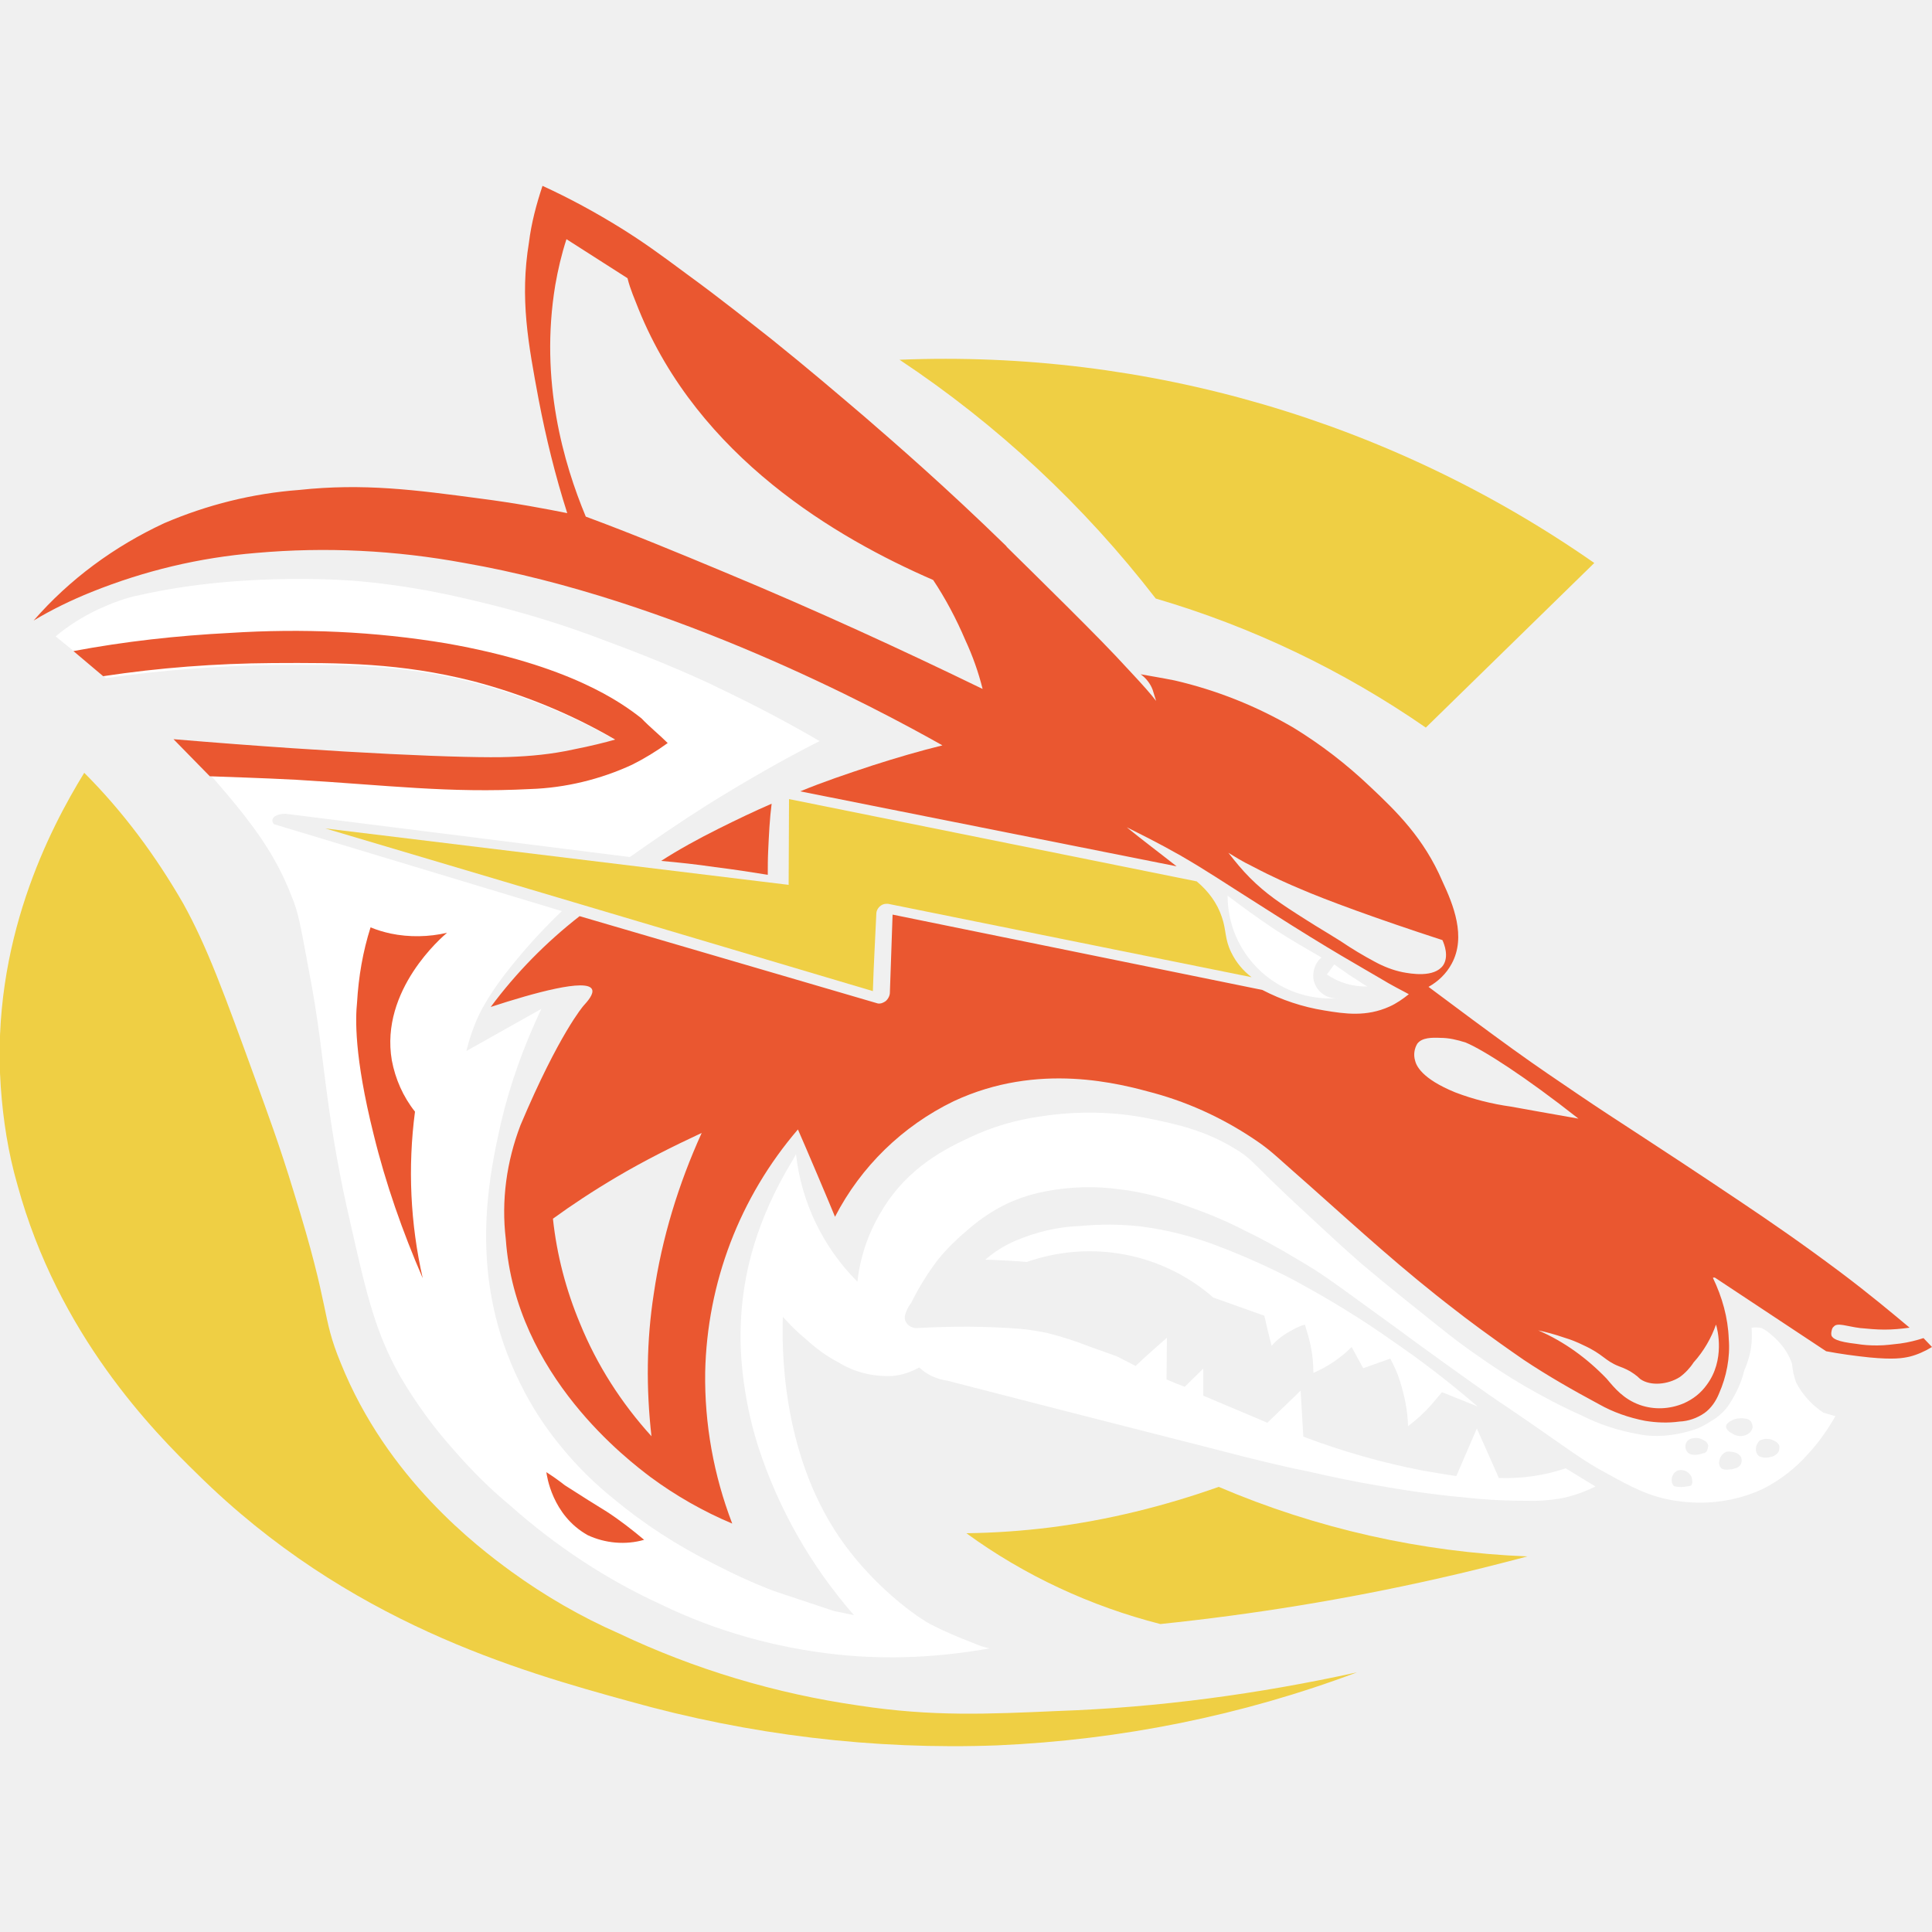
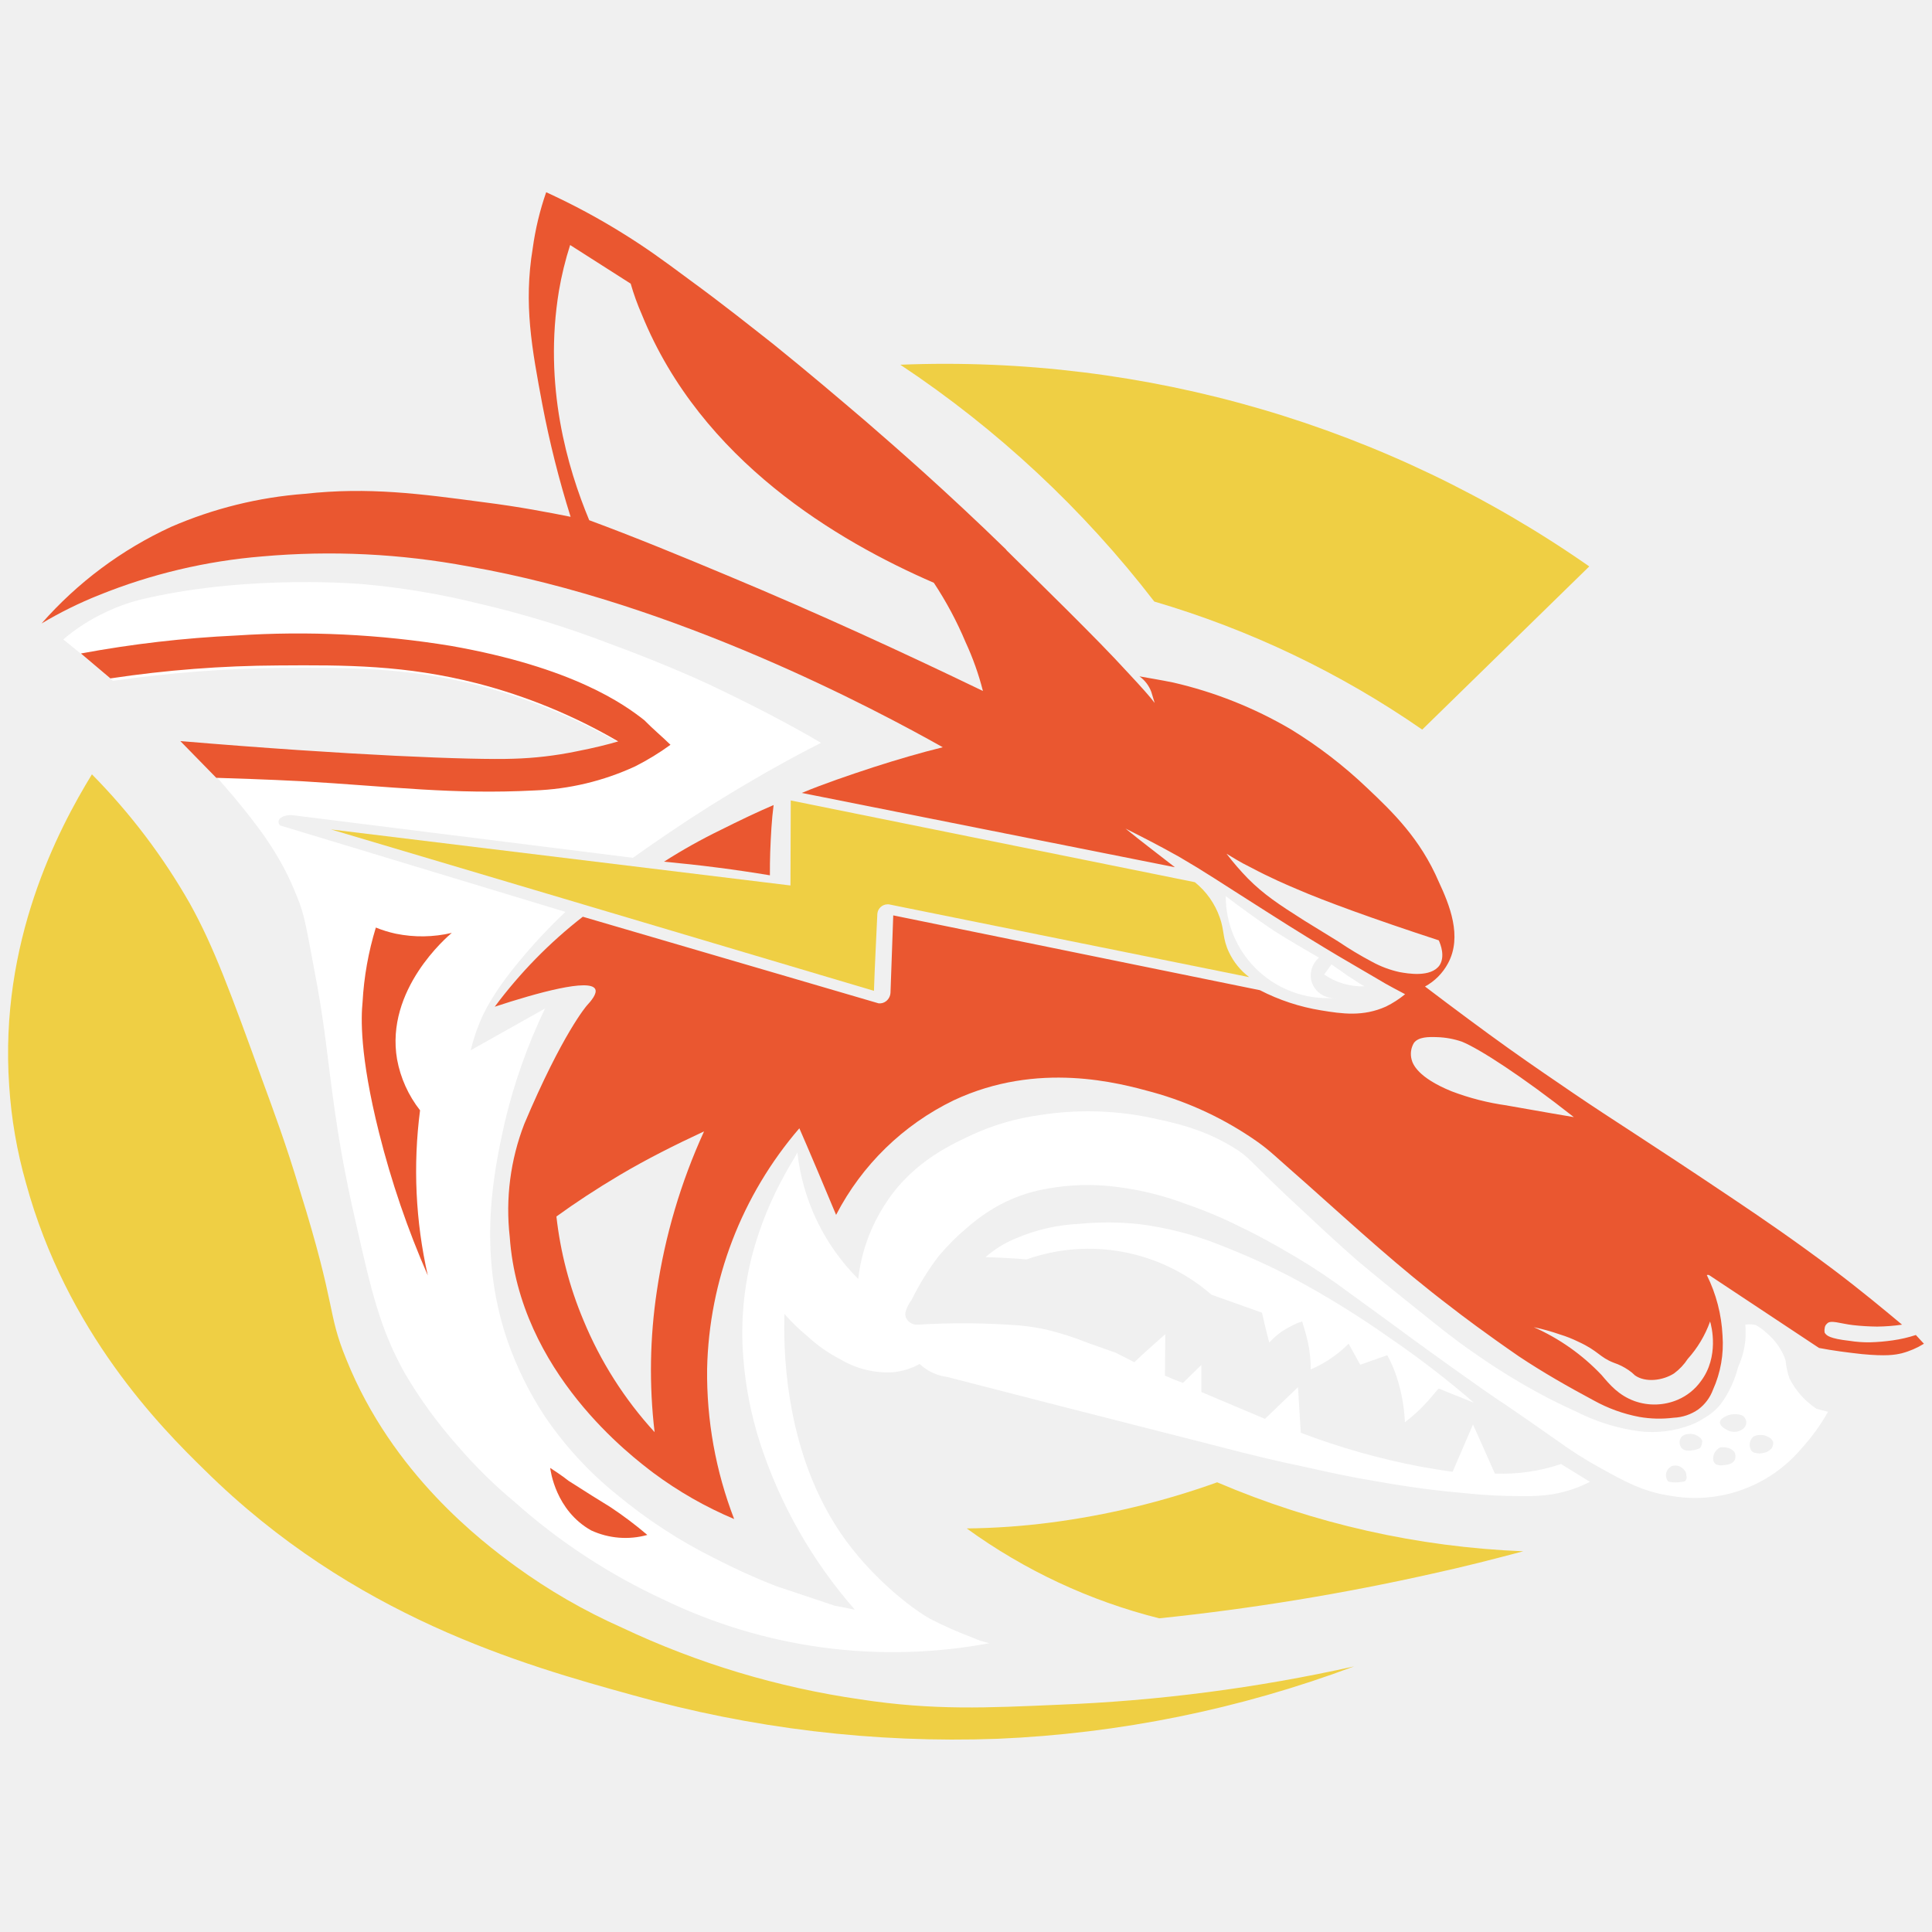
- <svg xmlns="http://www.w3.org/2000/svg" version="1.1" id="Слой_1" x="0px" y="0px" viewBox="0 0 500 500" style="enable-background:new 0 0 500 500;" xml:space="preserve">
-   <style type="text/css">
- 	.st0{fill:#FFFFFF;fill-opacity:0;}
- 	.st1{fill:#EA5730;}
- 	.st2{fill:#FFFFFF;}
- 	.st3{fill:#EFCF44;}
- </style>
-   <rect class="st0" width="500" height="500" />
-   <g>
-     <path class="st1" d="M497.8,346.3c-1.9,0.6-3.8,1.1-6,1.4c-1.9,0.2-3.8,0.5-6,0.5c-1.9,0-3.5-0.1-5.3-0.4c-5.3-0.6-6.1-1.4-6.5-2.1   c-0.1-0.4-0.1-0.7,0-1.2c0.1-0.5,0.2-0.9,0.6-1.2c0.9-1.1,3.5,0,6.8,0.4c2.1,0.2,4.2,0.4,6.3,0.4c2.2,0,4.3-0.2,6.5-0.5   c-4.3-3.6-10.5-8.8-18.1-14.5c-9.9-7.4-17.6-12.7-25.8-18.2c-24.3-16.3-30.7-20.1-41.9-27.7c-4.7-3.2-10.4-7-16.9-11.7   s-13.8-10.1-21.8-16.1c2.5-1.4,4.6-3.4,6-6c3.8-7,0.4-15.3-2.4-21.3c-4.8-11.2-11.9-18.1-18.7-24.5c-6.1-5.8-12.7-10.9-19.9-15.3   c-9.6-5.6-19.9-9.7-30.7-12.2c-3.5-0.7-6.6-1.2-8.8-1.6c1.4,1,2.5,2.4,3.1,4l0.9,2.9c-1.2-1.6-3.5-4.2-6.5-7.4   c-5.5-6-9.6-10.1-16.3-16.8c-16-15.9-15.8-15.5-16-15.9C244.7,126,232,115,223.8,107.9c-7.4-6.3-14.4-12.3-24.1-20.1   c-5.5-4.3-12.8-10.2-22-16.9c-7.4-5.5-11.3-8.3-16.9-11.8c-6.6-4.1-13.4-7.8-20.4-11c-1.6,4.8-2.9,9.7-3.5,14.6   c-2.4,14.6-0.2,26.2,2.5,40.7c1.9,9.9,4.3,19.7,7.4,29.4c-5.5-1.1-13.3-2.6-22.7-3.8c-16.5-2.2-30-4-46.7-2.2   c-12,0.9-23.7,3.8-34.9,8.6c-12.9,6-24.5,14.5-33.8,25.2c4.8-2.9,9.8-5.3,15-7.4c13.7-5.5,27.9-8.9,42.6-10.1   c18-1.6,36-0.7,53.9,2.6c53.9,9.4,106.5,37.5,123.7,47.2c-5.7,1.4-11.9,3.2-18.1,5.2c-6.7,2.2-12.9,4.3-18.7,6.7l97.4,19.4   c-4.3-3.4-8.6-6.6-12.9-10.1c3.2,1.6,8.1,4,13.9,7.3c7.4,4.3,9.4,5.8,23,14.4c16.1,10.3,24,14.6,28.7,17.4c3.1,1.9,5.8,3.2,7.4,4.1   c-1.5,1.2-3.2,2.4-5,3.2c-6,2.7-11.5,1.9-16.9,1c-5.6-0.9-11-2.7-16-5.3l-95.7-19.5c-0.2,6.8-0.5,13.5-0.7,20.2   c0,0.7-0.4,1.6-1.1,2.2c-0.6,0.4-1.2,0.7-2,0.6l-77.2-22.6c-8.7,6.8-16.4,14.6-23,23.5c11.3-3.7,24.8-7.4,26.2-4.6   c0.6,1.2-1.2,3.2-2.2,4.3c0,0-6.3,7.2-16.3,30.9c-3.6,9.4-5,19.5-3.8,29.5c2.5,35.4,32.1,57.5,37.5,61.6c6.5,4.8,13.7,8.9,21.1,12   c-4.8-12.5-7.2-25.8-7-39.2c0.5-23.1,8.9-45.2,24-62.8c1.6,3.6,8.1,18.9,9.6,22.6c6.7-13,17.5-23.5,30.7-29.9   c22-10.3,43.1-4.5,51.9-2.1c9.8,2.7,19,7.1,27.3,12.9c3.5,2.5,4.3,3.5,13.2,11.3c12.7,11.3,23.8,21.5,37.5,32   c2.4,1.9,8.9,6.8,17.6,12.8c6.3,4.2,12.8,7.9,19.5,11.5c3.7,2.1,7.8,3.5,11.9,4.3c3,0.5,6,0.6,8.9,0.2c2.4-0.1,4.6-0.9,6.5-2.2   c1.7-1.2,3-3.1,3.8-5.1c1.9-4.3,2.9-9.3,2.5-14.1c-0.2-5.5-1.7-10.8-4.1-15.8c0.2-0.1,0.4-0.1,0.6,0l28.7,19   c3.7,0.7,7.4,1.2,11.2,1.6c6.3,0.6,8.6,0.2,10.4-0.2c2-0.5,4-1.4,5.8-2.5L497.8,346.3z M187.8,148.2c-12.2-5.1-24.3-10.1-36.2-14.5   c-5.7-13.7-12-35.1-7.9-59.9c0.7-4,1.6-7.9,2.9-11.9l15.8,10.1c0.7,2.9,1.9,5.5,2.9,8.1c15.5,38.2,51.1,59.1,76.2,70   c3.2,4.8,6,10.1,8.3,15.5c1.9,4.1,3.4,8.3,4.5,12.7C233.1,168,211.1,157.9,187.8,148.2z M169.2,334.8c-1.9,12.2-2,24.5-0.6,36.9   c-7.8-8.6-14.1-18.4-18.5-29.2c-3.6-8.6-6-17.7-7-27.1c4.8-3.5,10.4-7.2,16.5-10.8c7.1-4.2,14.5-7.9,22-11.4   C175.6,306.4,171.3,320.4,169.2,334.8z M363,251.6c-2.5-0.5-5-1.5-7.2-2.7c-3-1.6-6-3.4-8.8-5.3c-5.6-3.5-4.8-2.9-8.9-5.5   c-6.8-4.3-10.5-6.8-14.6-10.9c-2-2-3.8-4.2-5.6-6.5c1.5,0.9,3.5,2.2,6.2,3.5c5.5,2.9,9.7,4.7,12.3,5.8c6.7,2.9,19.7,7.7,36.9,13.3   c0.5,1.1,1.7,4.2,0.2,6.5C371.2,253.1,365.1,252,363,251.6L363,251.6z M391.1,286.4c-5-0.7-9.8-1.9-14.5-3.7   c-8.8-3.6-10.1-7-10.4-8.3c-0.4-1.4-0.2-3,0.6-4.3c1.2-1.6,3.8-1.6,6-1.5c2.2,0,4.3,0.5,6.5,1.2c4.6,1.9,15.5,8.9,29.2,19.7   C400.4,288.1,394.5,287,391.1,286.4L391.1,286.4z M444.1,342.8c0.4,1.2,2.4,9.2-2.4,15.6c-1.5,2.1-3.5,3.7-6,4.8   c-3.6,1.5-7.6,1.7-11.3,0.4c-4.2-1.5-6.5-4.3-8.6-6.8c-5.1-5.3-11-9.6-17.7-12.5c1.9,0.4,4.2,1,6.8,1.9c1.7,0.5,3.4,1.2,4.8,1.9   c5.3,2.4,5.5,4,9.3,5.5c1.4,0.5,2.7,1.1,3.8,1.9c0.6,0.4,1.2,0.9,1.7,1.4c2.7,1.9,7.2,1.4,10.2-0.5c1.4-1,2.7-2.4,3.6-3.8   C441,349.6,442.9,346.2,444.1,342.8L444.1,342.8z" />
-     <path class="st1" d="M171.1,222.8c4.5-2.9,9.4-5.6,14.8-8.3c4.8-2.4,9.4-4.6,13.8-6.5c-0.5,3.8-0.7,7.9-0.9,12.3   c-0.1,2.1-0.1,4.1-0.1,6.1c-4.3-0.7-8.8-1.4-13.7-2C180.3,223.7,175.6,223.2,171.1,222.8z" />
-     <path class="st2" d="M317.7,231.8c0,14.6,11.8,26.6,26.6,26.6c0.7,0,1.5,0,2.4-0.1c-3.4,0.5-6.3-1.9-6.8-5   c-0.2-2.1,0.5-4.2,2.1-5.5c-3.8-2.2-7.8-4.5-12-7.2C325.5,237.6,321.4,234.6,317.7,231.8z" />
-     <path class="st2" d="M345.3,249.6l-1.9,2.6c3.1,2.1,6.7,3.2,10.5,3.1c-1.4-0.7-2.9-1.9-4.3-2.7   C348.2,251.6,346.7,250.6,345.3,249.6z" />
-     <path class="st3" d="M84.2,214.4l141.7,42.1c0.2-6.7,0.6-13.5,0.9-20.2c0.1-1.2,1.2-2.4,2.6-2.4c0.1,0,0.2,0,0.4,0l94.1,19   c-2.2-1.7-4-3.8-5.3-6.5c-1.7-3.5-1.2-5.7-2.4-9.1c-1.2-3.6-3.5-6.7-6.5-9.2l-105.5-21.3l-0.1,22.2L84.2,214.4z" />
-     <path class="st2" d="M471.9,365.6c-3-2-5.5-4.7-7.1-7.9c-0.5-1.5-0.9-3-1-4.6c-0.2-0.7-0.5-1.5-0.9-2.2c-1-2-2.5-3.8-4.3-5.3   c-0.7-0.7-1.7-1.4-2.7-1.9c-0.7-0.2-1.7-0.2-2.6-0.1c0.1,1.2,0.1,2.7,0,4c-0.2,2.4-0.9,4.8-1.9,7.1c-0.7,3-2.1,6-3.8,8.6   c-1.2,1.9-2.9,3.4-4.8,4.5c-1.5,1-3.2,1.9-5,2.4c-4.6,1.4-9.6,1.9-14.1,0.9c-5-0.9-9.9-2.5-14.4-4.8c-5-2.2-9.7-4.7-14.4-7.4   c-5.5-3.2-9.6-6-12.7-8.2c-5.5-3.8-9.1-6.8-14.1-10.8c-3.4-2.7-8.8-7-15.8-12.9c-4.7-4.1-7.9-7.1-13.2-12   c-15.3-14.1-14.6-14.6-18.5-17.1c-8.6-5.5-16.5-7-23.1-8.4c-9.3-1.9-18.9-2-28-0.6c-6.5,0.9-12.7,2.7-18.6,5.5   c-5.5,2.6-15.9,7.4-22.8,19.1c-3.4,5.6-5.5,11.8-6.2,18.2c-8.9-8.9-14.5-20.5-15.9-33c-0.7,1.4-1.9,3.2-3.2,5.6   c-3.6,6.5-6.5,13.4-8.4,20.5c-2.4,8.9-3.2,18.2-2.5,27.4c0.6,7.4,2,14.9,4.3,22.1c5.2,16.1,13.7,31,24.8,43.7l-5.3-1.1l-15.3-5.1   c-5.5-2.1-10.7-4.5-15.9-7.2c-9.2-4.6-17.9-10.2-25.8-16.8c-7.2-5.8-13.5-12.7-18.7-20.4c-4.1-6.2-7.4-13-9.8-20   c-7.8-23.2-3.4-44.1-0.6-56.6c2.4-10.3,6-20.2,10.5-29.7l-19.4,10.9c0.6-2.5,1.4-5,2.4-7.4c0.7-1.7,2.9-7,10.4-16   c3.7-4.5,7.7-8.8,11.9-12.8l-74.5-22.5c-0.2-0.2-0.5-0.7-0.4-1.1c0.1-0.9,1.4-1.6,3.4-1.6l89.1,11.2c6.1-4.3,12.8-8.9,19.9-13.4   c10.1-6.3,19.9-11.9,29.2-16.6c-7.3-4.3-16.3-9.1-26.4-13.9c-3.8-1.9-14.4-6.7-28.8-12c-11.2-4.3-22.7-7.8-34.4-10.5   c-9.8-2.4-19.7-4.1-29.7-5c0,0-28.8-2.7-56.6,3.6c-3.7,0.7-7.3,2.1-10.8,3.7c-4,1.9-7.7,4.2-11,7l5.3,4.3l7.7,6.5   c14.5-2.1,29.2-3.2,43.8-3.4c17.7-0.1,33.1-0.2,52,4.7c12.8,3.4,25.2,8.4,36.7,15.1c-3.7,1.1-7.4,1.9-11,2.6   c-5.5,0.9-10.9,1.5-16.3,1.9c-10.1,0.4-42.7-0.9-86.8-4.6c2.9,2.7,6.1,6,9.4,9.6l0,0c1.2,1.4,2.5,2.9,3.7,4.3   c5.8,7,12.2,14.9,16.5,26.1c1.9,4.3,2.6,9.1,4.3,18.1c3,15.4,3.4,22.5,5.5,37.4c0.9,6.2,2.5,16.5,5.5,29.3   c4.2,18.7,6.5,28.2,12.8,39.5c4,6.8,8.6,13.2,13.9,19.1c4.5,5.2,9.4,10.1,14.6,14.4c11.7,10.4,24.8,19.1,39,25.6   c14.4,7,29.9,11.3,45.8,13c13.2,1.4,26.4,0.7,39.3-1.6c-1.1-0.2-2.7-0.7-4.5-1.5c-3.7-1.4-7.4-3-10.9-4.8   c-5.2-2.9-15.8-11.2-23.5-22.5c-15.3-22.5-14.8-50-14.6-57c1.9,2.1,3.8,4,6,5.8c2.6,2.4,5.5,4.5,8.6,6.1c4.1,2.5,8.8,3.6,13.7,3.4   c2.5-0.2,4.8-1,7-2.2c2,1.9,4.5,3,7.2,3.4c37.1,9.6,65,16.6,76.9,19.7c2.5,0.6,8.6,2.2,16.5,3.8c6.2,1.4,11.7,2.6,18.9,3.8   c9.2,1.6,15.6,2.4,23.2,3.1c1.9,0.2,7.2,0.7,14.4,0.7c2.9,0.1,5.6-0.1,8.3-0.5c3.4-0.6,6.6-1.7,9.6-3.2l-7.7-4.7   c-5.6,1.9-11.4,2.7-17.3,2.5c-1.9-4.3-3.8-8.6-5.7-12.8l-5.3,12.3c-2.9-0.4-5.6-0.9-8.6-1.4c-10.5-2-20.9-5-31-8.8   c-0.2-4-0.5-7.9-0.7-11.9l-8.6,8.3l-16.6-7v-7l-4.8,4.7c-1.6-0.6-3.1-1.2-4.7-1.9l0.1-10.8c-2.7,2.4-5.5,4.8-8.1,7.3L289,351   l-7-2.5c-3.6-1.4-7.2-2.6-10.9-3.5c-2.4-0.5-4.7-0.9-7.1-1.1c-8.8-0.7-17.7-0.7-26.6-0.2c-1.2,0.1-2.6-0.6-3.1-1.9   c-0.2-0.5-0.2-1.1,0-1.7c0.2-0.7,0.7-1.9,1.5-2.9c2-4,4.3-7.8,7.1-11.4c2.2-2.7,4.8-5.2,7.4-7.4c2.5-2.2,5.3-4.2,8.2-5.8   c3.8-2.1,7.9-3.5,12.2-4.3c6.3-1.2,12.7-1.4,19.1-0.5c6.1,0.7,12.2,2.4,17.9,4.5c4.8,1.7,9.7,3.7,14.3,6.1c4,1.9,8.8,4.5,14.1,7.7   c5.5,3.2,8.9,5.7,14,9.4c4.3,3.1,7,5.1,10.2,7.4c9.9,7.3,17.6,12.8,25.1,18.1c6.5,4.5,2,1.2,18.9,13c3.8,2.7,7.7,5.3,11.7,7.4   c5.8,3.2,10.8,6,17.7,7c7.7,1.2,15.5,0.2,22.6-3.1c4.3-2.2,8.4-5.3,11.7-9.1c2.7-2.9,5-6.2,7-9.7L471.9,365.6z M437.7,384.4   c-0.2,0.2-0.6,0.2-1.9,0.4c-0.9,0.1-1.9,0-2.6-0.2c-0.9-1-0.7-2.6,0.2-3.5c0.2-0.2,0.5-0.4,0.7-0.5c0.6-0.2,1.2-0.2,1.9,0   c0.6,0.2,1.2,0.7,1.5,1.2c0.2,0.2,0.4,0.7,0.4,1.2C438.1,383.6,437.9,384.1,437.7,384.4z M441.8,375.4c-0.2,0.4-0.6,0.7-1,0.7   c-1.1,0.4-3.5,0.9-4.3-0.6c-0.5-0.7-0.4-1.9,0.2-2.6c0.4-0.4,1-0.7,1.6-0.7c1-0.2,2,0.1,2.9,0.7c0.5,0.2,0.7,0.7,0.9,1.2   C442,374.5,442,374.9,441.8,375.4L441.8,375.4z M450.6,378.8c-0.2,0.5-0.7,0.9-1.2,1.1c-0.6,0.2-1.2,0.4-1.9,0.4   c-0.6,0.1-1.2,0.1-1.9-0.2c-0.5-0.4-0.7-0.9-0.7-1.5c0-1.2,0.7-2.4,1.9-2.9c0.7-0.1,1.5,0,2.2,0.2s1.2,0.6,1.6,1.2   C450.8,377.7,450.8,378.3,450.6,378.8L450.6,378.8z M452.8,370.8c-1.2,1-3,1.2-4.5,0.2c-0.2-0.1-1.7-0.9-1.6-1.9s2-1.9,3.1-2   c0.2,0,2.9-0.4,3.5,1.1C453.8,369.2,453.6,370,452.8,370.8L452.8,370.8z M460,376.1c-0.5,0.5-1.1,0.9-1.9,1c-0.7,0.2-1.5,0.2-2.2,0   c-0.5-0.1-1-0.4-1.2-0.9c-0.6-1.1-0.2-2.5,0.7-3.4c0.6-0.2,1.2-0.5,2-0.4c0.6,0,1.1,0.1,1.6,0.4c0.5,0.2,1.2,0.6,1.5,1.4   C460.5,375,460.5,375.6,460,376.1L460,376.1z" />
-     <path class="st2" d="M255,326c1.6,0,9.1,0.4,10.7,0.6c16.6-5.8,35-2.4,48.3,9.2l13.2,4.7c0.6,2.6,1.2,5.2,1.9,7.8   c1.6-1.9,3.6-3.2,5.7-4.3c0.9-0.5,1.9-0.9,2.9-1.2c0.6,1.9,1.1,3.6,1.5,5.5c0.5,2.4,0.7,4.7,0.7,7c3.7-1.6,7-3.8,9.9-6.7l3,5.5   l7-2.5c1,1.9,1.9,3.8,2.5,5.8c1.2,3.8,2,7.7,2.1,11.7c2.1-1.6,4.1-3.4,5.8-5.3c1-1.1,2-2.4,3-3.5l9.2,3.7   c-8.1-7-15.5-12.5-21.5-16.6c-8.4-6-17.3-11.4-26.4-16.3c-6-3.1-12-5.8-18.2-8.2c-6.8-2.7-13.9-4.6-21.1-5.5   c-5.3-0.6-10.5-0.6-15.9-0.1c-5.7,0.2-11.3,1.6-16.5,3.8C259.8,322.4,257.3,324,255,326z" />
-     <path class="st1" d="M172.8,192.3c-2.9,2.1-6,4-9.2,5.6c-8.2,3.8-17.3,6-26.3,6.3c-21.3,1.1-37-1-60.7-2.4   c-9.6-0.5-17.4-0.7-22.3-0.9l0,0l-9.4-9.6c44.1,3.7,76.7,5,86.9,4.6c5.5-0.2,10.9-0.7,16.4-1.9c4.6-0.9,8.6-1.9,11-2.6   c-11.5-6.7-23.8-11.7-36.7-15.1c-18.9-4.8-34.3-4.8-52-4.7c-14.6,0.1-29.3,1.2-43.8,3.4l-7.7-6.5c13.3-2.5,26.8-4,40.5-4.7   c18.7-1.2,37.4-0.4,56,2.7c31.9,5.6,45.3,15.3,50.5,19.4C168.2,188.2,170.7,190.2,172.8,192.3z" />
-     <path class="st1" d="M95.9,240c1.7,0.7,3.4,1.2,5.2,1.6c4.8,1,9.9,0.9,14.6-0.2c-1.2,1-17.4,14.8-14.3,33c0.9,4.8,2.9,9.4,6,13.3   c-1.9,14.4-1.2,29,2,43.1c-5.2-12-9.6-24.5-12.7-37.2c-5.1-20.4-4.7-30.2-4.3-34.1C92.8,252.7,93.9,246.3,95.9,240z" />
-     <path class="st3" d="M250.1,396.8c7.3-0.1,14.5-0.6,21.7-1.5c14.9-1.9,29.5-5.5,43.6-10.5c25.3,10.8,52.4,16.9,79.9,18   c-7.6,2-15.4,4-23.5,5.8c-23.5,5.3-47.4,9.2-71.5,11.7C282.3,415.7,265.2,407.8,250.1,396.8L250.1,396.8z" />
-     <path class="st3" d="M351.2,432.8c-29.8,11.2-61.2,17.5-93.1,18.9c-32.1,1.2-64.2-2.7-95.2-11.4c-28.7-7.9-72.9-20.4-111.7-58.7   c-11.5-11.2-36.1-36.1-46.7-75c-2.4-8.3-3.7-16.8-4.3-25.3c-2.6-37.5,12.7-66.8,21.6-81.3c10.1,10.1,18.5,21.5,25.6,33.8   c6.2,11.2,10.5,23,19,46.4c2.6,7.2,6,16.3,9.6,28.2c9.8,31.4,7,31.8,12.2,44.4c12,29.8,35.2,47.4,44.1,53.9   c8.7,6.3,18,11.7,27.8,16c19.6,9.3,40.6,15.6,62.2,18.7c19.1,2.9,33.3,2.2,51.6,1.4C299.8,441.9,325.7,438.4,351.2,432.8z" />
-     <path class="st3" d="M232.8,93.1c25.3,16.8,47.7,37.7,66.3,61.8c24.9,7.3,48.5,18.6,69.9,33.4l43.6-42.6   C360,109,296.8,90.5,232.8,93.1z" />
-     <path class="st1" d="M141.4,381c1.1,0.7,2.9,1.9,4.8,3.4c5.3,3.4,7.4,4.7,10.8,6.8c3.4,2.2,6.6,4.7,9.7,7.3   c-4.8,1.4-10.1,0.9-14.6-1.2C142.8,392.1,141.5,381.7,141.4,381z" />
-   </g>
+ <svg xmlns="http://www.w3.org/2000/svg" id="Слой_1" data-name="Слой 1" viewBox="0 0 500 500">
+   <defs>
+     <style>.cls-1,.cls-3{fill:#fff;}.cls-1{fill-opacity:0;}.cls-2{fill:#ea5730;}.cls-4{fill:#efcf44;}</style>
+   </defs>
+   <rect class="cls-1" width="500" height="500" />
+   <path class="cls-2" d="M495.82,345.5a34.8,34.8,0,0,1-5.95,1.38,50.79,50.79,0,0,1-5.95.51,30.86,30.86,0,0,1-5.24-.38c-5.24-.59-6-1.38-6.45-2.1a2.87,2.87,0,0,1,0-1.17,1.65,1.65,0,0,1,.59-1.17c.88-1.09,3.47,0,6.74.37a62.37,62.37,0,0,0,6.24.38,48.18,48.18,0,0,0,6.45-.5c-4.27-3.56-10.43-8.72-17.93-14.37-9.8-7.33-17.47-12.61-25.59-18.06-24.09-16.17-30.46-19.94-41.56-27.48-4.65-3.18-10.31-7-16.76-11.6s-13.7-10-21.62-16a14.75,14.75,0,0,0,5.95-6c3.77-6.95.38-15.16-2.39-21.11-4.77-11.1-11.81-17.93-18.56-24.3a117.16,117.16,0,0,0-19.73-15.16,107.84,107.84,0,0,0-30.46-12.11c-3.47-.71-6.53-1.18-8.71-1.59a8.66,8.66,0,0,1,3.06,4l.88,2.89c-1.17-1.6-3.48-4.15-6.45-7.34-5.45-5.94-9.51-10-16.17-16.67-15.88-15.75-15.67-15.37-15.88-15.75-15.59-15.17-28.16-26.1-36.28-33.14-7.33-6.24-14.29-12.19-23.88-19.94-5.45-4.27-12.7-10.1-21.83-16.76-7.33-5.45-11.19-8.21-16.76-11.69a174.54,174.54,0,0,0-20.23-10.89,75,75,0,0,0-3.48,14.5c-2.39,14.49-.21,26,2.47,40.34a259.1,259.1,0,0,0,7.33,29.16c-5.44-1.09-13.19-2.6-22.49-3.77-16.38-2.18-29.75-4-46.3-2.18a107.18,107.18,0,0,0-34.6,8.55,100.52,100.52,0,0,0-33.52,25A104.79,104.79,0,0,1,25.64,154a143.92,143.92,0,0,1,42.22-10,195.85,195.85,0,0,1,53.46,2.6c53.46,9.3,105.62,37.2,122.67,46.79-5.66,1.39-11.82,3.19-17.93,5.16-6.66,2.18-12.78,4.27-18.56,6.66l96.57,19.23c-4.28-3.35-8.55-6.54-12.78-10,3.18,1.6,8,4,13.78,7.25,7.33,4.28,9.3,5.74,22.79,14.29,16,10.22,23.8,14.49,28.45,17.26,3.06,1.88,5.74,3.18,7.33,4.06a25.43,25.43,0,0,1-4.94,3.19c-5.95,2.68-11.4,1.88-16.76,1a53,53,0,0,1-15.88-5.23l-94.89-19.36c-.21,6.74-.5,13.41-.71,20a3,3,0,0,1-1.09,2.17,2.68,2.68,0,0,1-2,.59l-76.54-22.41a120.87,120.87,0,0,0-22.79,23.29c11.18-3.69,24.59-7.33,26-4.57.59,1.18-1.17,3.19-2.18,4.28,0,0-6.24,7.12-16.17,30.62a61.69,61.69,0,0,0-3.77,29.24c2.47,35.11,31.84,57,37.2,61.09A100.54,100.54,0,0,0,190,393.13a104.53,104.53,0,0,1-7-38.87A98.7,98.7,0,0,1,206.87,292c1.59,3.56,8,18.73,9.51,22.41a67.32,67.32,0,0,1,30.46-29.66c21.82-10.22,42.73-4.48,51.44-2.09a88.19,88.19,0,0,1,27.07,12.78c3.47,2.47,4.27,3.47,13.07,11.18C351,317.81,362,328,375.62,338.34c2.39,1.88,8.84,6.74,17.47,12.69,6.24,4.15,12.69,7.83,19.36,11.4a39.41,39.41,0,0,0,11.81,4.27,29.85,29.85,0,0,0,8.84.21,12,12,0,0,0,6.45-2.18,11.17,11.17,0,0,0,3.77-5.07,28.93,28.93,0,0,0,2.47-14A39.44,39.44,0,0,0,441.73,330a.76.76,0,0,1,.59,0l28.44,18.85c3.69.71,7.33,1.17,11.11,1.59,6.24.59,8.54.21,10.3-.21a20.94,20.94,0,0,0,5.74-2.47ZM188.39,149c-12.1-5.07-24.08-10-35.9-14.37-5.65-13.58-11.9-34.82-7.83-59.41a86.08,86.08,0,0,1,2.89-11.81l15.67,10a64,64,0,0,0,2.89,8c15.37,37.87,50.69,58.61,75.57,69.42a93.25,93.25,0,0,1,8.22,15.38,72.9,72.9,0,0,1,4.48,12.61C233.31,168.66,211.52,158.65,188.39,149ZM170,334.06a137.37,137.37,0,0,0-.59,36.58A98.56,98.56,0,0,1,151,341.69a97.08,97.08,0,0,1-7-26.86c4.78-3.47,10.31-7.12,16.38-10.72,7-4.15,14.37-7.84,21.83-11.31A152.91,152.91,0,0,0,170,334.06Zm192.17-82.49a26.59,26.59,0,0,1-7.12-2.68,94.51,94.51,0,0,1-8.72-5.24c-5.57-3.47-4.77-2.89-8.84-5.44-6.74-4.27-10.43-6.75-14.49-10.81a70.36,70.36,0,0,1-5.57-6.45c1.51.88,3.47,2.18,6.16,3.48,5.44,2.89,9.63,4.65,12.19,5.73,6.66,2.9,19.52,7.63,36.57,13.2.5,1.09,1.68,4.15.21,6.45-2.26,3.23-8.29,2.14-10.39,1.76ZM390,286.09a65.24,65.24,0,0,1-14.37-3.68c-8.71-3.56-10-7-10.31-8.21a5.57,5.57,0,0,1,.59-4.28c1.17-1.59,3.77-1.59,6-1.51a21.86,21.86,0,0,1,6.45,1.18c4.57,1.88,15.38,8.84,28.95,19.52-8-1.34-13.87-2.43-17.26-3ZM442.57,342c.38,1.18,2.39,9.14-2.39,15.46a14.24,14.24,0,0,1-5.95,4.78,15.36,15.36,0,0,1-11.18.37c-4.15-1.5-6.46-4.27-8.55-6.74a54.72,54.72,0,0,0-17.56-12.4,55.83,55.83,0,0,1,6.75,1.88,31.72,31.72,0,0,1,4.78,1.89c5.23,2.39,5.44,4,9.21,5.45a15.1,15.1,0,0,1,3.77,1.88,10.54,10.54,0,0,1,1.68,1.38c2.68,1.89,7.12,1.39,10.1-.5a14.47,14.47,0,0,0,3.56-3.77,29.1,29.1,0,0,0,5.78-9.68Z" />
+   <path class="cls-2" d="M171.85,223a145.2,145.2,0,0,1,14.66-8.21c4.78-2.39,9.3-4.57,13.7-6.45-.5,3.77-.71,7.83-.88,12.19-.08,2.09-.08,4.06-.08,6-4.28-.71-8.72-1.38-13.58-2C181,223.92,176.29,223.42,171.85,223Z" />
+   <path class="cls-3" d="M317.22,231.92a26.37,26.37,0,0,0,26.39,26.4,22.68,22.68,0,0,0,2.39-.09,6,6,0,0,1-6.74-4.94,6.15,6.15,0,0,1,2.09-5.45c-3.77-2.17-7.75-4.48-11.9-7.12C325,237.71,320.91,234.73,317.22,231.92Z" />
+   <path class="cls-3" d="M344.58,249.6l-1.89,2.6a17.27,17.27,0,0,0,10.43,3.06c-1.38-.71-2.89-1.89-4.27-2.68C347.47,251.57,346,250.57,344.58,249.6Z" />
+   <path class="cls-4" d="M85.67,214.66l140.51,41.77c.21-6.66.59-13.4.88-20a2.68,2.68,0,0,1,2.6-2.39H230l93.3,18.85a17.29,17.29,0,0,1-5.24-6.45c-1.68-3.48-1.17-5.66-2.39-9a20.24,20.24,0,0,0-6.45-9.13L204.65,207.16l-.08,22Z" />
+   <path class="cls-3" d="M470.13,364.6a20.46,20.46,0,0,1-7-7.83,18.77,18.77,0,0,1-1-4.57,10.94,10.94,0,0,0-.88-2.18,16.41,16.41,0,0,0-4.27-5.23,10.9,10.9,0,0,0-2.68-1.89,6.56,6.56,0,0,0-2.6-.08,33,33,0,0,1,0,4,22.18,22.18,0,0,1-1.89,7,28.1,28.1,0,0,1-3.77,8.54,14,14,0,0,1-4.77,4.49,18.09,18.09,0,0,1-5,2.38,27.85,27.85,0,0,1-14,.88A50.9,50.9,0,0,1,408,365.36,147.89,147.89,0,0,1,393.72,358c-5.45-3.19-9.51-5.95-12.61-8.13-5.45-3.77-9-6.75-14-10.73-3.36-2.68-8.72-6.95-15.67-12.77-4.65-4.07-7.84-7-13.07-11.9-15.17-14-14.5-14.5-18.35-17-8.55-5.45-16.38-6.95-22.92-8.34a79.65,79.65,0,0,0-27.78-.58,62.49,62.49,0,0,0-18.43,5.44c-5.45,2.6-15.75,7.34-22.62,18.94a44.54,44.54,0,0,0-6.16,18.06,54.73,54.73,0,0,1-15.75-32.72c-.71,1.38-1.89,3.18-3.19,5.57a90.74,90.74,0,0,0-8.33,20.32,80.37,80.37,0,0,0-2.48,27.19,96.44,96.44,0,0,0,4.28,21.91,123.29,123.29,0,0,0,24.59,43.32L216,415.55l-15.16-5.07a161.88,161.88,0,0,1-15.75-7.12,130.16,130.16,0,0,1-25.6-16.68,92.79,92.79,0,0,1-18.56-20.23,88.69,88.69,0,0,1-9.72-19.82c-7.75-23-3.35-43.74-.59-56.14A146.07,146.07,0,0,1,141.05,261l-19.23,10.81a47.87,47.87,0,0,1,2.39-7.33c.71-1.68,2.89-7,10.31-15.88A141.89,141.89,0,0,1,146.33,236L72.47,213.62a1.25,1.25,0,0,1-.37-1.09c.08-.88,1.38-1.59,3.35-1.59L163.8,222c6-4.28,12.7-8.84,19.73-13.28,10-6.25,19.74-11.82,28.95-16.47-7.24-4.27-16.17-9-26.18-13.78-3.77-1.89-14.29-6.66-28.57-11.9a254.62,254.62,0,0,0-34.1-10.43,195.46,195.46,0,0,0-29.46-4.94S65.6,148.55,38,154.8a47.8,47.8,0,0,0-10.73,3.68,48.31,48.31,0,0,0-10.89,7l5.24,4.27,7.62,6.45a329.31,329.31,0,0,1,43.44-3.35c17.56-.08,32.81-.21,51.58,4.65a148,148,0,0,1,36.4,15c-3.68,1.09-7.33,1.88-10.89,2.6-5.45.88-10.81,1.5-16.17,1.88-10,.38-42.36-.88-86.09-4.57,2.89,2.69,6,5.95,9.3,9.51h0c1.17,1.39,2.47,2.9,3.68,4.28,5.74,6.95,12.11,14.79,16.38,25.89,1.89,4.27,2.6,9,4.28,17.93,3,15.29,3.35,22.33,5.44,37.08.88,6.15,2.47,16.38,5.45,29.07,4.15,18.56,6.45,27.94,12.69,39.17a119.36,119.36,0,0,0,13.79,18.94,122.82,122.82,0,0,0,14.49,14.28,156.53,156.53,0,0,0,38.67,25.39,136.13,136.13,0,0,0,84.38,11.31,22.61,22.61,0,0,1-4.49-1.5,102.24,102.24,0,0,1-10.81-4.78c-5.15-2.89-15.66-11.1-23.29-22.33C202.35,374.24,202.85,347,203,340.05a51.08,51.08,0,0,0,5.94,5.74,37.66,37.66,0,0,0,8.55,6,23.87,23.87,0,0,0,13.58,3.35A17.82,17.82,0,0,0,238,353a12.87,12.87,0,0,0,7.12,3.35c36.78,9.51,64.48,16.47,76.25,19.52,2.47.59,8.55,2.18,16.38,3.77,6.16,1.39,11.6,2.6,18.73,3.77,9.13,1.6,15.46,2.39,23,3.06a132.46,132.46,0,0,0,14.28.72,43.91,43.91,0,0,0,8.21-.51,33.52,33.52,0,0,0,9.51-3.18L404,378.89a47.62,47.62,0,0,1-17.13,2.47c-1.89-4.27-3.77-8.54-5.66-12.69l-5.28,12.23c-2.89-.38-5.57-.88-8.54-1.38a184.79,184.79,0,0,1-30.75-8.72c-.21-4-.51-7.83-.72-11.81l-8.54,8.21-16.47-6.95v-7l-4.77,4.65c-1.59-.58-3.06-1.17-4.65-1.88l.08-10.73c-2.68,2.39-5.44,4.78-8,7.25l-4.86-2.47-7-2.47a81.93,81.93,0,0,0-10.81-3.48,58.92,58.92,0,0,0-7-1.09,192.09,192.09,0,0,0-26.4-.21,3.09,3.09,0,0,1-3.06-1.88,2.42,2.42,0,0,1,0-1.68,9.27,9.27,0,0,1,1.51-2.89,66.44,66.44,0,0,1,7-11.31,57.68,57.68,0,0,1,7.33-7.33A45.72,45.72,0,0,1,258.4,312a39.66,39.66,0,0,1,12.11-4.28,58.65,58.65,0,0,1,18.93-.5,78.5,78.5,0,0,1,17.77,4.48,111.33,111.33,0,0,1,14.16,6c4,1.88,8.71,4.48,14,7.62a151,151,0,0,1,13.87,9.3c4.27,3.06,6.95,5.07,10.09,7.33,9.81,7.25,17.47,12.7,24.89,17.93,6.45,4.49,2,1.18,18.73,12.91a104.28,104.28,0,0,0,11.6,7.33c5.74,3.18,10.73,5.95,17.55,6.95a36.06,36.06,0,0,0,34-12.06,53.2,53.2,0,0,0,7-9.64ZM436.2,383.25c-.21.21-.59.21-1.89.37a7.26,7.26,0,0,1-2.59-.21,2.57,2.57,0,0,1,.21-3.47,3.93,3.93,0,0,1,.71-.51,3,3,0,0,1,1.88,0,3.49,3.49,0,0,1,1.51,1.18,1.85,1.85,0,0,1,.38,1.17A1.62,1.62,0,0,1,436.2,383.25Zm4.06-8.93a1.25,1.25,0,0,1-1,.72c-1.09.37-3.48.88-4.27-.59a2.29,2.29,0,0,1,.2-2.6,2.44,2.44,0,0,1,1.6-.71,3.69,3.69,0,0,1,2.89.71,1.8,1.8,0,0,1,.88,1.17,6,6,0,0,1-.3,1.3Zm8.76,3.4a2.3,2.3,0,0,1-1.17,1.09,5.43,5.43,0,0,1-1.89.37,3.24,3.24,0,0,1-1.88-.21,1.73,1.73,0,0,1-.72-1.5,3.22,3.22,0,0,1,1.89-2.9,5.52,5.52,0,0,1,2.18.21A3,3,0,0,1,449,376a3.09,3.09,0,0,1,0,1.76Zm2.18-8a3.76,3.76,0,0,1-4.48.21c-.21-.09-1.68-.88-1.6-1.89s2-1.88,3.06-2c.21,0,2.89-.37,3.48,1.09a2,2,0,0,1-.46,2.56Zm7.12,5.28a3.29,3.29,0,0,1-1.88,1,3.85,3.85,0,0,1-2.18,0,1.44,1.44,0,0,1-1.18-.88,2.86,2.86,0,0,1,.72-3.35,3.71,3.71,0,0,1,2-.38,3.05,3.05,0,0,1,1.6.38,2.63,2.63,0,0,1,1.5,1.38,2.51,2.51,0,0,1-.54,1.85Z" />
+   <path class="cls-3" d="M255.05,325.35c1.59,0,9,.38,10.6.59a48.38,48.38,0,0,1,47.88,9.13l13.07,4.65c.59,2.6,1.18,5.15,1.89,7.75a17.89,17.89,0,0,1,5.66-4.27A13.38,13.38,0,0,1,337,342c.58,1.89,1.09,3.56,1.5,5.45a32.76,32.76,0,0,1,.72,6.95,30.64,30.64,0,0,0,9.8-6.66l3,5.45,7-2.47a31.65,31.65,0,0,1,2.47,5.74,43.87,43.87,0,0,1,2.1,11.6,39.9,39.9,0,0,0,5.73-5.24c1-1.08,2-2.38,3-3.47l9.13,3.68a237.37,237.37,0,0,0-21.32-16.46,243.08,243.08,0,0,0-26.19-16.17,187.51,187.51,0,0,0-18.05-8.13,85.16,85.16,0,0,0-20.91-5.45,76.73,76.73,0,0,0-15.75-.08,46.88,46.88,0,0,0-16.38,3.77A27.82,27.82,0,0,0,255.05,325.35Z" />
+   <path class="cls-2" d="M173.52,192.75a66.15,66.15,0,0,1-9.13,5.58,68,68,0,0,1-26.1,6.24c-21.12,1.09-36.7-1-60.2-2.39-9.51-.5-17.26-.71-22.12-.88h0l-9.3-9.51c43.73,3.69,76,4.94,86.17,4.57a93.84,93.84,0,0,0,16.26-1.89c4.56-.88,8.54-1.88,10.89-2.6a143.92,143.92,0,0,0-36.41-15c-18.72-4.78-34-4.78-51.57-4.65a301.27,301.27,0,0,0-43.44,3.35l-7.63-6.45a295.72,295.72,0,0,1,40.18-4.65,244,244,0,0,1,55.55,2.68c31.63,5.57,44.91,15.16,50.07,19.23C169,188.69,171.43,190.7,173.52,192.75Z" />
+   <path class="cls-2" d="M97.27,240.05a31.16,31.16,0,0,0,5.16,1.59,33.71,33.71,0,0,0,14.49-.21c-1.17,1-17.26,14.67-14.16,32.72a30.19,30.19,0,0,0,5.95,13.2,122.23,122.23,0,0,0,2,42.73,234.16,234.16,0,0,1-12.61-36.91c-5.07-20.23-4.65-29.95-4.27-33.8A81.07,81.07,0,0,1,97.27,240.05Z" />
+   <path class="cls-4" d="M250.19,395.56a184.07,184.07,0,0,0,21.53-1.5A206.64,206.64,0,0,0,315,383.62a224.26,224.26,0,0,0,79.22,17.85c-7.54,2-15.29,4-23.29,5.74A611,611,0,0,1,300,418.82a145,145,0,0,1-49.81-23.26Z" />
+   <path class="cls-4" d="M350.44,431.26A299.39,299.39,0,0,1,258.11,450a306.92,306.92,0,0,1-94.39-11.31C135.27,430.84,91.41,418.44,53,380.48c-11.4-11.1-35.78-35.78-46.29-74.36A119.65,119.65,0,0,1,2.38,281c-2.59-37.2,12.61-66.23,21.41-80.6a160.43,160.43,0,0,1,25.39,33.52c6.16,11.1,10.43,22.79,18.85,46,2.6,7.12,6,16.17,9.51,27.94,9.72,31.13,7,31.55,12.11,44,11.9,29.54,34.9,47,43.74,53.46A150.81,150.81,0,0,0,161,421.25a216.59,216.59,0,0,0,61.67,18.55c18.94,2.9,33,2.18,51.16,1.39A428.27,428.27,0,0,0,350.44,431.26Z" />
+   <path class="cls-4" d="M233,94.39a274.94,274.94,0,0,1,65.73,61.29,241,241,0,0,1,69.34,33.14l43.23-42.23A291.12,291.12,0,0,0,233,94.39Z" />
+   <path class="cls-2" d="M142.39,379.9c1.09.71,2.9,1.88,4.78,3.35,5.24,3.35,7.33,4.65,10.73,6.74a99.77,99.77,0,0,1,9.63,7.25A21.11,21.11,0,0,1,153,396.07C143.78,390.91,142.48,380.57,142.39,379.9Z" />
</svg>
